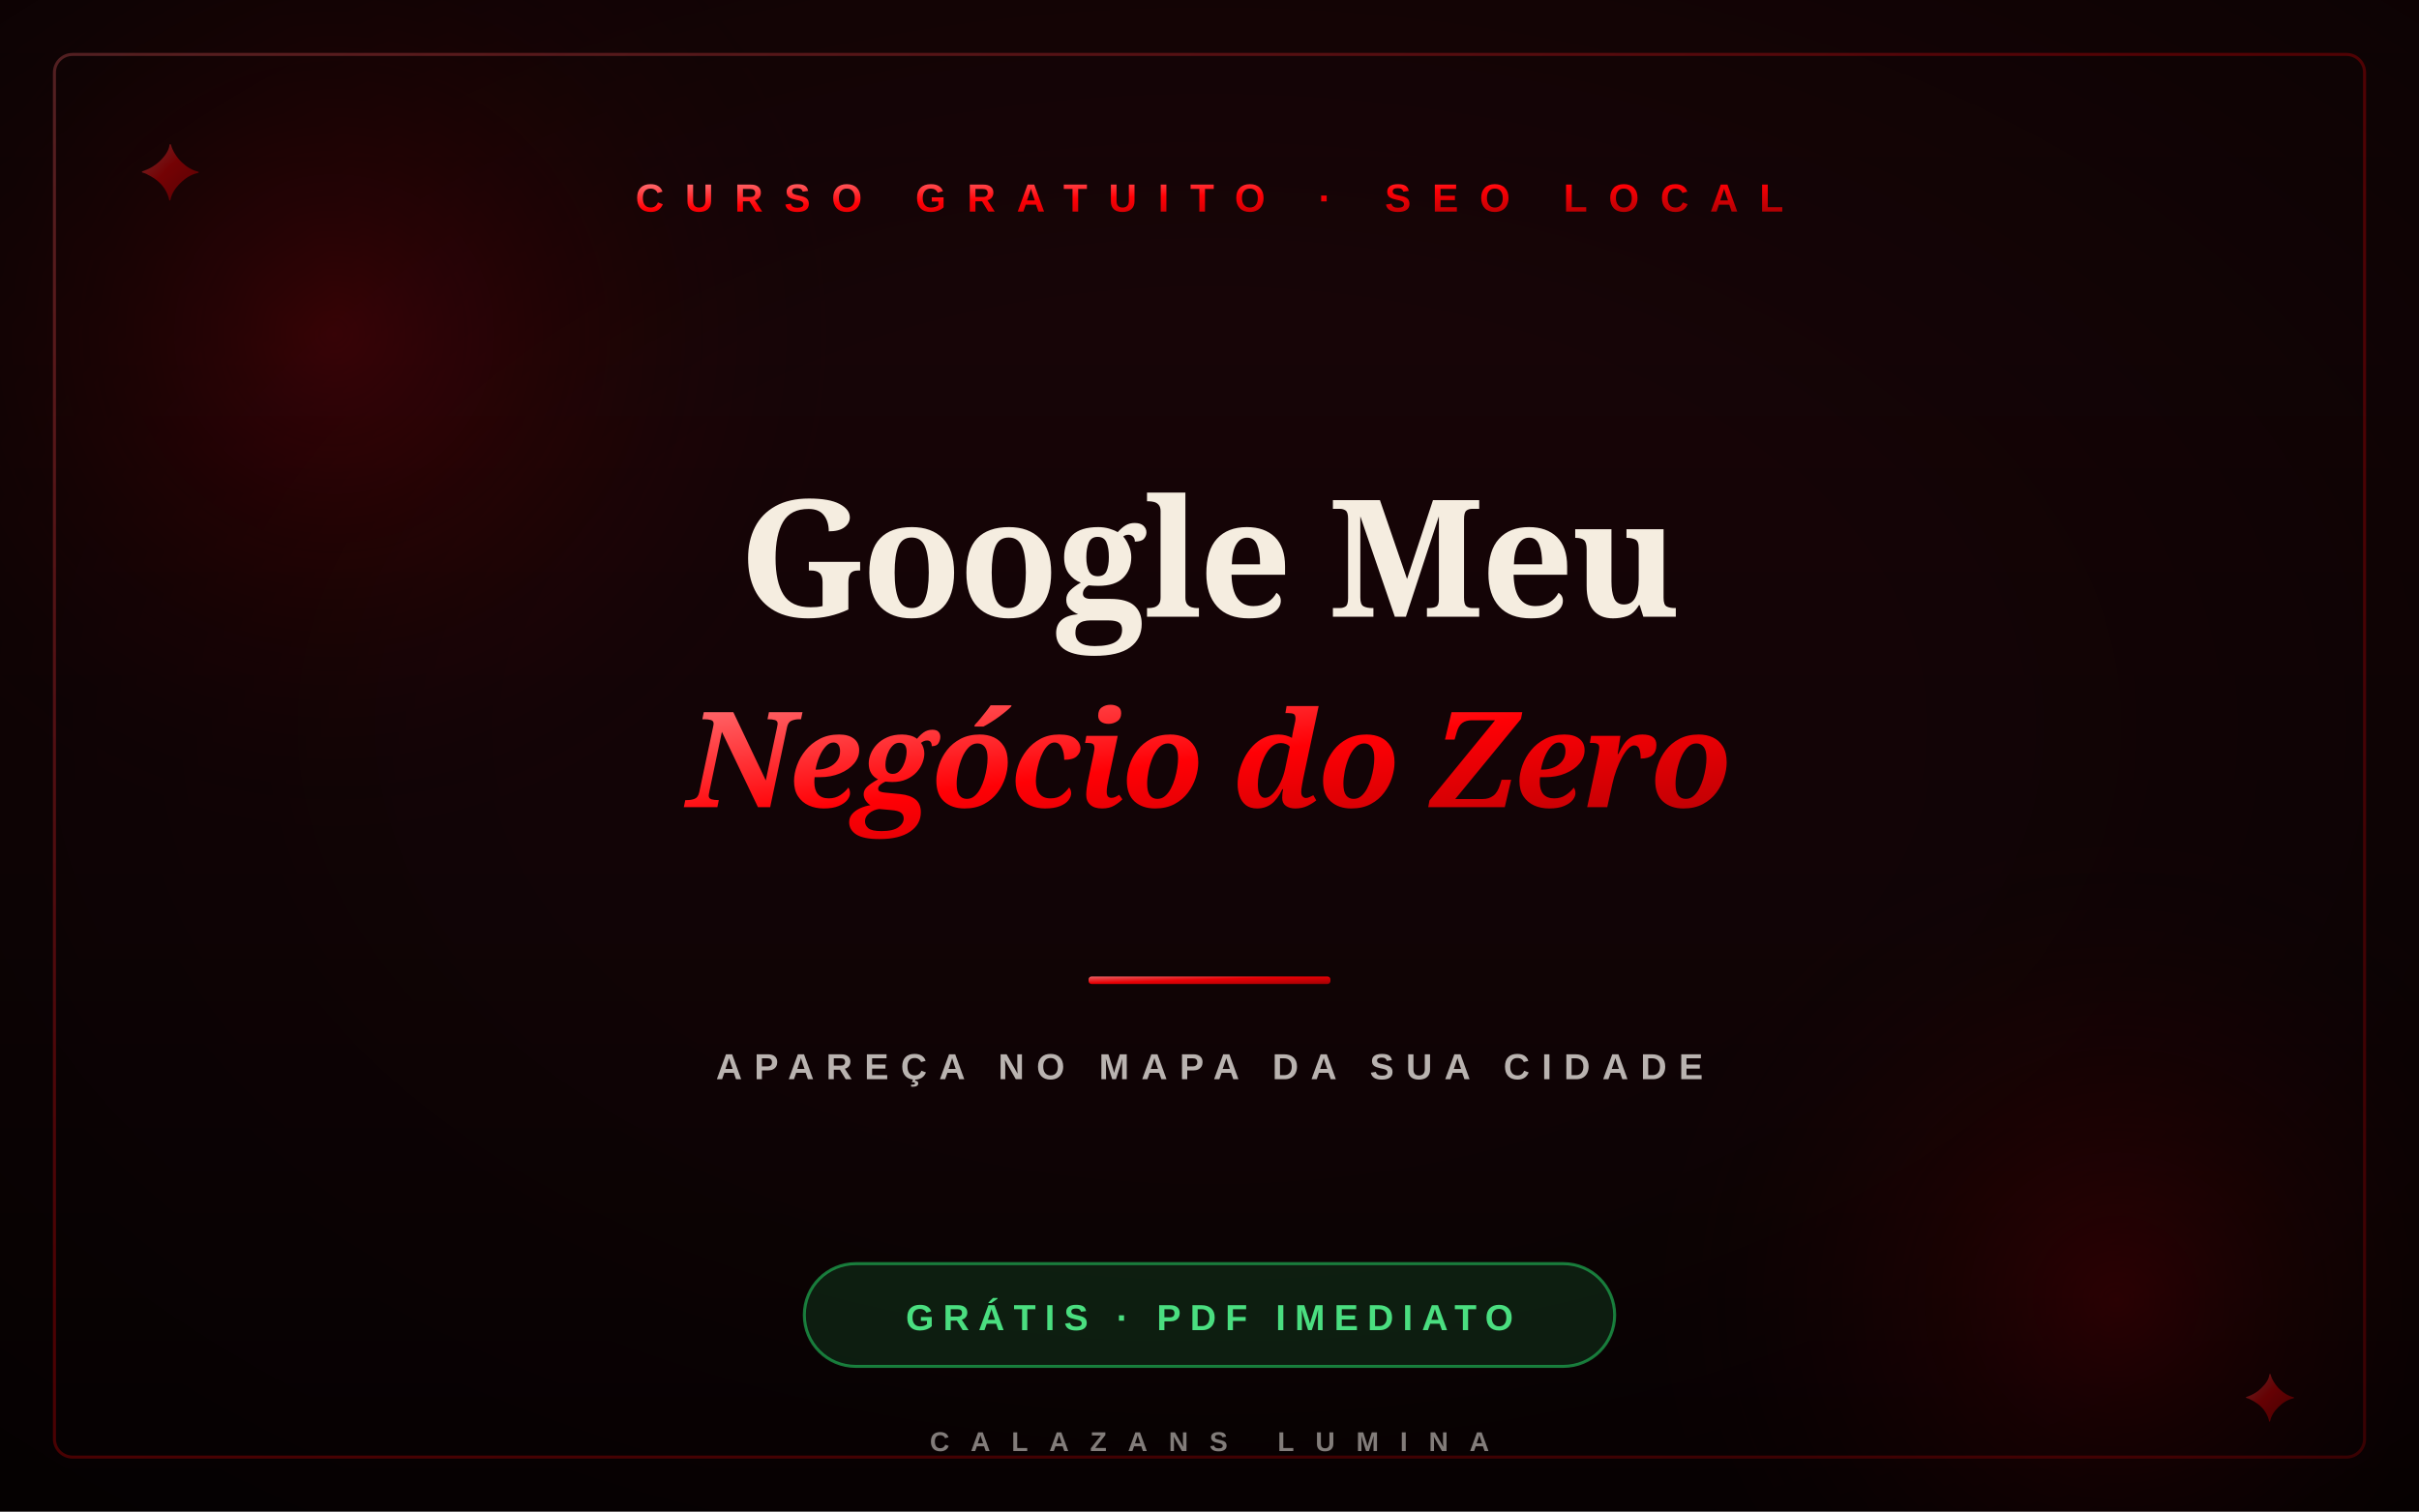
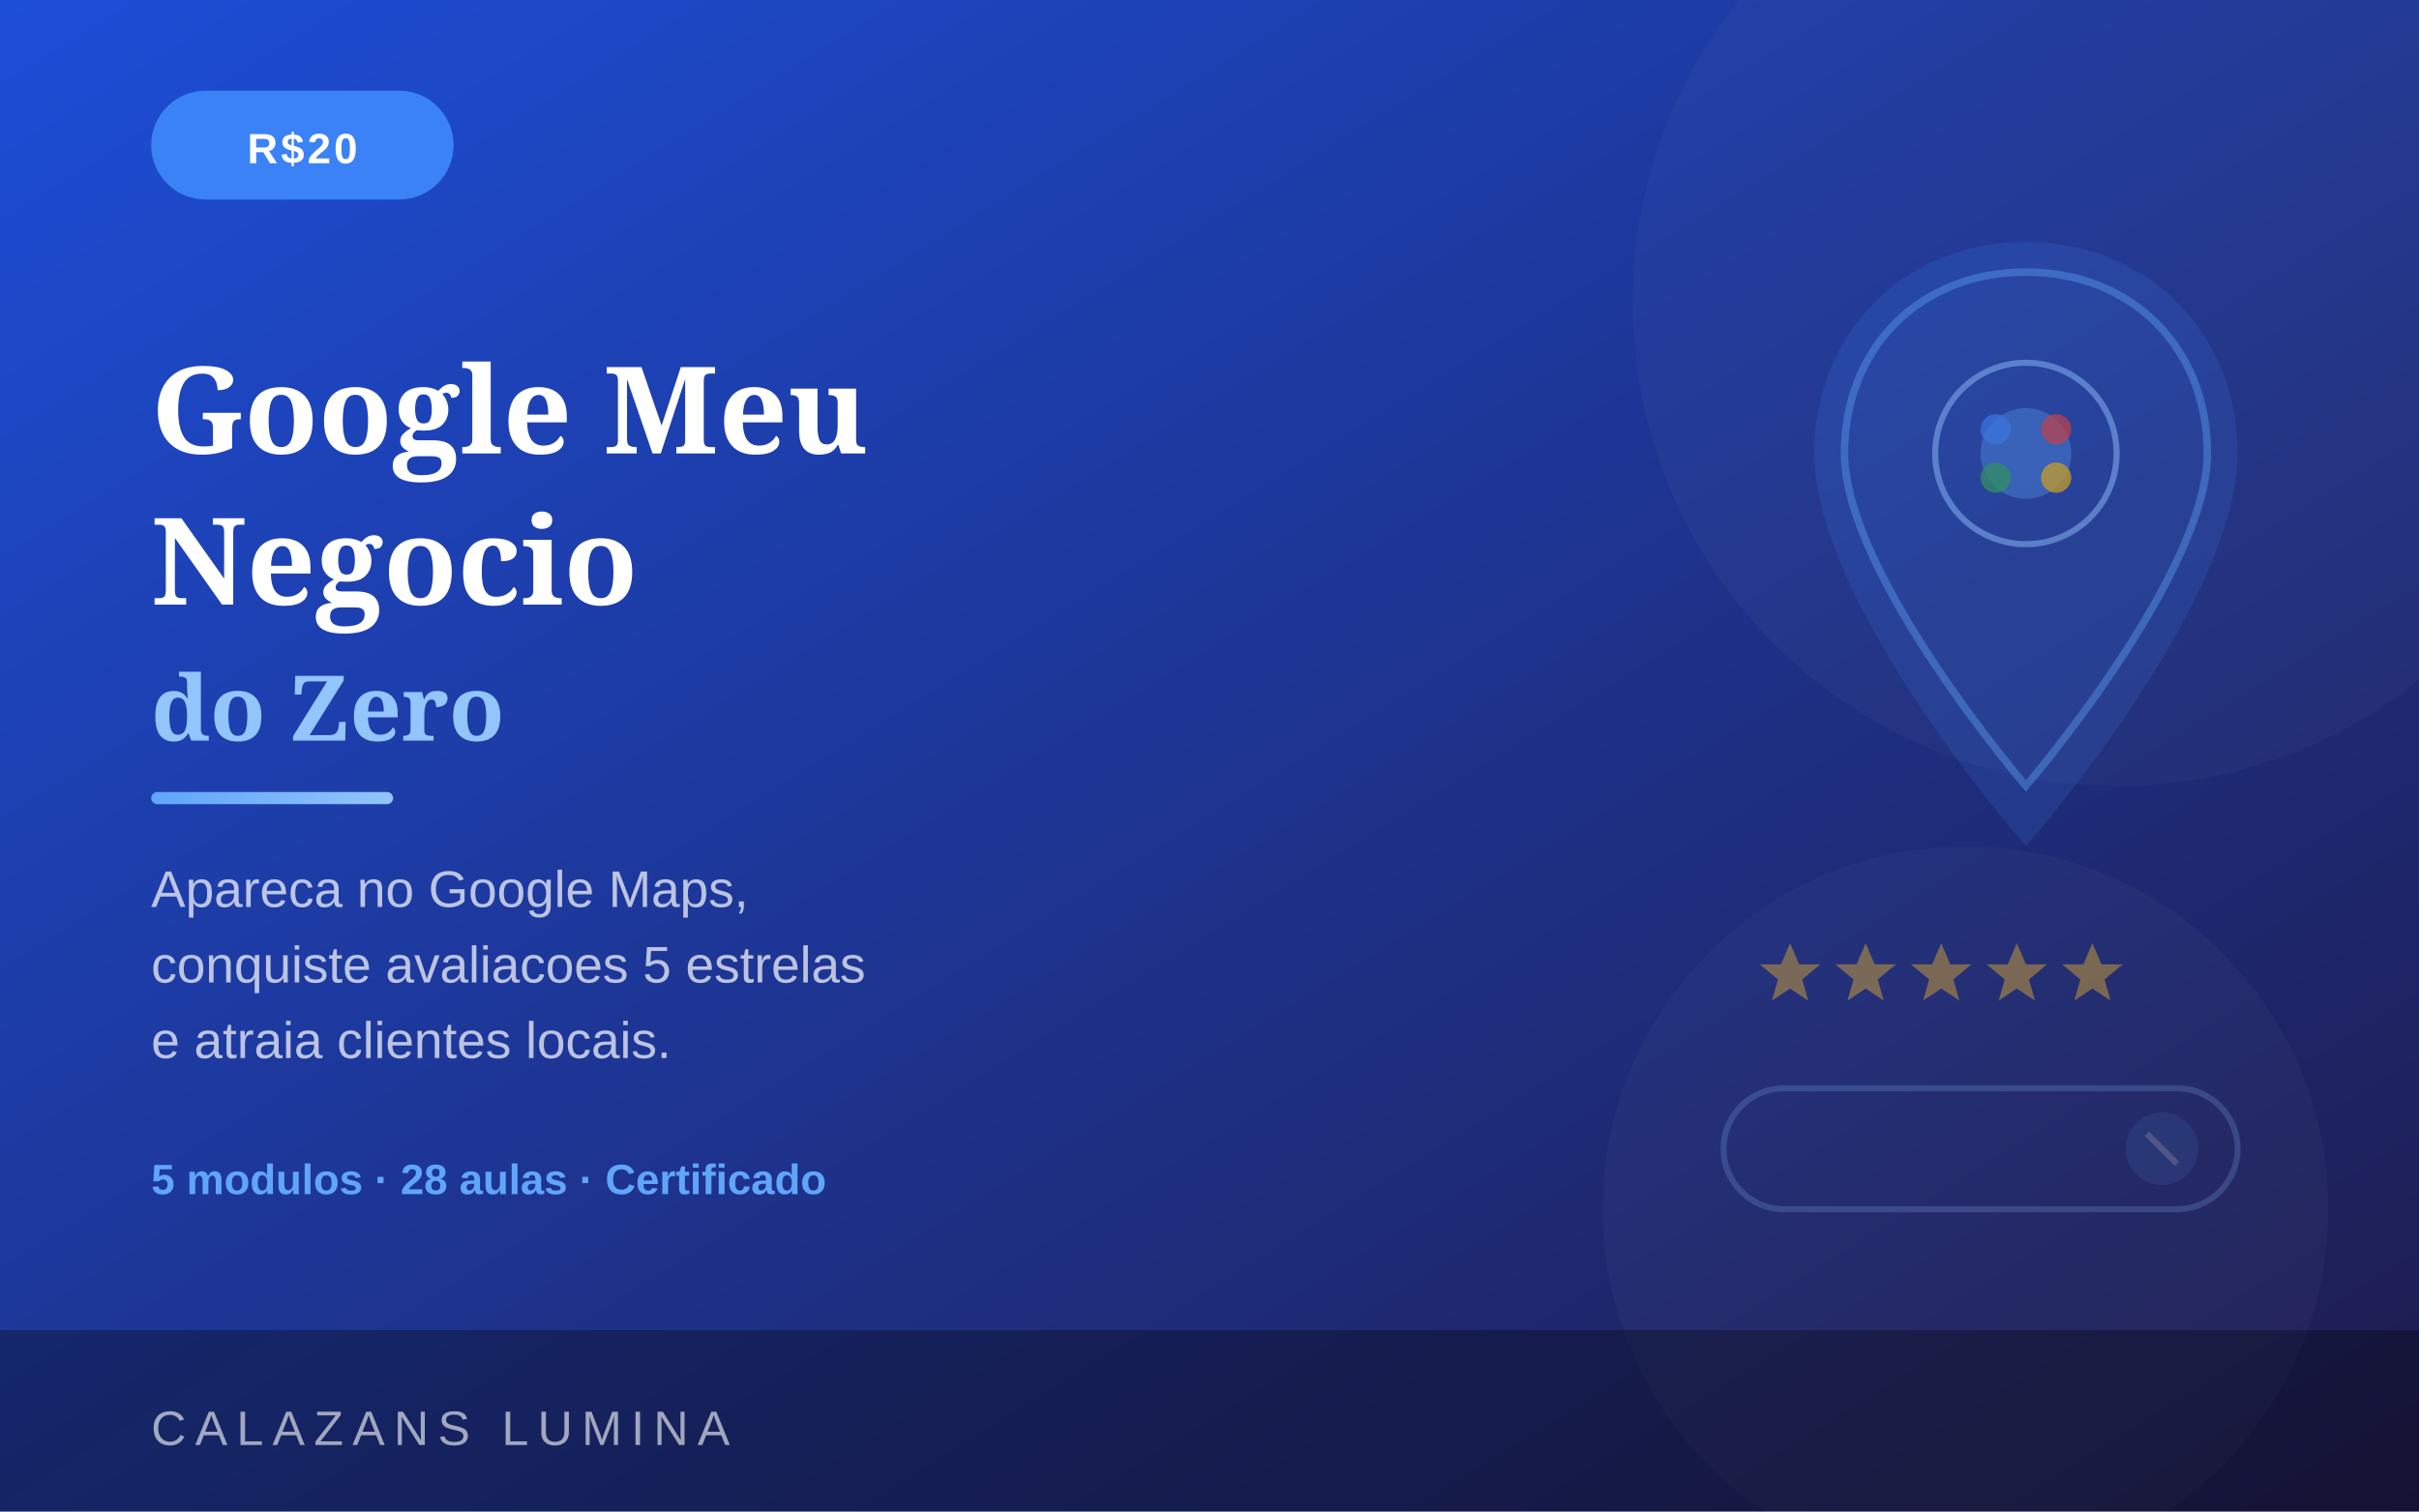
- <svg xmlns="http://www.w3.org/2000/svg" width="800" height="500" viewBox="0 0 800 500" preserveAspectRatio="xMidYMid slice" role="img">
+ <svg xmlns="http://www.w3.org/2000/svg" width="800" height="500" viewBox="0 0 800 500">
  <defs>
-     <linearGradient id="bg" x1="0%" y1="0%" x2="0%" y2="100%">
-       <stop offset="0%" stop-color="#1a0507" />
-       <stop offset="55%" stop-color="#120406" />
-       <stop offset="100%" stop-color="#0a0203" />
+     <linearGradient id="bg" x1="0%" y1="0%" x2="100%" y2="100%">
+       <stop offset="0%" style="stop-color:#1d4ed8" />
+       <stop offset="100%" style="stop-color:#1e1b4b" />
    </linearGradient>
-     <linearGradient id="accent" x1="0%" y1="0%" x2="100%" y2="100%">
-       <stop offset="0%" stop-color="#FF6B6E" />
-       <stop offset="45%" stop-color="#FF0005" />
-       <stop offset="100%" stop-color="#B00003" />
+     <linearGradient id="accent" x1="0%" y1="0%" x2="100%" y2="0%">
+       <stop offset="0%" style="stop-color:#60a5fa" />
+       <stop offset="100%" style="stop-color:#93c5fd" />
    </linearGradient>
-     <radialGradient id="glow" cx="50%" cy="50%" r="55%">
-       <stop offset="0%" stop-color="rgba(255,0,5,0.20)" />
-       <stop offset="72%" stop-color="rgba(0,0,0,0)" />
-     </radialGradient>
-     <radialGradient id="vig" cx="50%" cy="48%" r="72%">
-       <stop offset="38%" stop-color="rgba(0,0,0,0)" />
-       <stop offset="100%" stop-color="rgba(0,0,0,0.55)" />
-     </radialGradient>
  </defs>
  <rect width="800" height="500" fill="url(#bg)" />
-   <circle cx="110" cy="110" r="230" fill="url(#glow)" />
-   <circle cx="700" cy="430" r="210" fill="url(#glow)" />
-   <rect width="800" height="500" fill="url(#vig)" />
-   <rect x="18" y="18" width="764" height="464" rx="6" fill="none" stroke="url(#accent)" stroke-width="1" stroke-opacity="0.28" />
-   <text x="46" y="66" font-family="Georgia, serif" font-size="26" fill="url(#accent)" opacity="0.4">✦</text>
-   <text x="742" y="470" font-family="Georgia, serif" font-size="22" fill="url(#accent)" opacity="0.35">✦</text>
-   <text x="400" y="70" font-family="Arial, Helvetica, sans-serif" font-size="13" font-weight="800" fill="url(#accent)" text-anchor="middle" letter-spacing="7">CURSO GRATUITO · SEO LOCAL</text>
-   <line x1="320" y1="88" x2="480" y2="88" stroke="url(#accent)" stroke-width="0.8" stroke-opacity="0.45" />
-   <text x="400" y="204" font-family="Georgia, 'DM Serif Display', serif" font-size="54" font-weight="700" fill="#F5EDE0" text-anchor="middle" letter-spacing="-1">Google Meu</text>
-   <text x="400" y="267" font-family="Georgia, 'DM Serif Display', serif" font-size="44" font-weight="700" font-style="italic" fill="url(#accent)" text-anchor="middle" letter-spacing="-1">Negócio do Zero</text>
-   <rect x="360" y="323" width="80" height="2.5" rx="1" fill="url(#accent)" opacity="0.9" />
-   <text x="400" y="357" font-family="Arial, Helvetica, sans-serif" font-size="12" font-weight="700" fill="#FBF7F2" text-anchor="middle" letter-spacing="4" opacity="0.72">APAREÇA NO MAPA DA SUA CIDADE</text>
-   <rect x="266" y="418" width="268" height="34" rx="17" fill="rgba(34,197,94,0.14)" stroke="#22C55E" stroke-width="1" stroke-opacity="0.6" />
-   <text x="400" y="440" font-family="Arial, Helvetica, sans-serif" font-size="12" font-weight="800" fill="#4ADE80" text-anchor="middle" letter-spacing="3">GRÁTIS · PDF IMEDIATO</text>
-   <text x="400" y="480" font-family="Arial, Helvetica, sans-serif" font-size="9" font-weight="700" fill="#FBF7F2" text-anchor="middle" letter-spacing="7" opacity="0.5">CALAZANS LUMINA</text>
+   <circle cx="700" cy="100" r="160" fill="#ffffff" opacity="0.03" />
+   <circle cx="650" cy="400" r="120" fill="#ffffff" opacity="0.03" />
+   <g transform="translate(570, 80)">
+     <g opacity="0.8">
+       <path d="M100 0 C60 0 30 30 30 70 C30 120 100 200 100 200 C100 200 170 120 170 70 C170 30 140 0 100 0Z" fill="#3b82f6" opacity="0.2" />
+       <path d="M100 10 C65 10 40 35 40 70 C40 110 100 180 100 180 C100 180 160 110 160 70 C160 35 135 10 100 10Z" fill="none" stroke="#60a5fa" stroke-width="2.5" opacity="0.5" />
+       <circle cx="100" cy="70" r="30" fill="none" stroke="#93c5fd" stroke-width="2" opacity="0.6" />
+       <circle cx="100" cy="70" r="15" fill="#60a5fa" opacity="0.4" />
+       <circle cx="90" cy="62" r="5" fill="#4285f4" opacity="0.7" />
+       <circle cx="110" cy="62" r="5" fill="#ea4335" opacity="0.7" />
+       <circle cx="90" cy="78" r="5" fill="#34a853" opacity="0.7" />
+       <circle cx="110" cy="78" r="5" fill="#fbbc04" opacity="0.7" />
+     </g>
+   </g>
+   <g transform="translate(580, 310)" opacity="0.4">
+     <polygon points="12,2 15,9 22,9 16,14 18,21 12,17 6,21 8,14 2,9 9,9" fill="#fbbf24" />
+     <polygon points="37,2 40,9 47,9 41,14 43,21 37,17 31,21 33,14 27,9 34,9" fill="#fbbf24" />
+     <polygon points="62,2 65,9 72,9 66,14 68,21 62,17 56,21 58,14 52,9 59,9" fill="#fbbf24" />
+     <polygon points="87,2 90,9 97,9 91,14 93,21 87,17 81,21 83,14 77,9 84,9" fill="#fbbf24" />
+     <polygon points="112,2 115,9 122,9 116,14 118,21 112,17 106,21 108,14 102,9 109,9" fill="#fbbf24" />
+   </g>
+   <g transform="translate(570, 360)" opacity="0.2">
+     <rect x="0" y="0" width="170" height="40" rx="20" fill="none" stroke="#93c5fd" stroke-width="2" />
+     <circle cx="145" cy="20" r="12" fill="#60a5fa" opacity="0.5" />
+     <line x1="140" y1="15" x2="150" y2="25" stroke="#ffffff" stroke-width="2" />
+   </g>
+   <rect x="50" y="30" width="100" height="36" rx="18" fill="#3b82f6" />
+   <text x="100" y="54" font-family="Arial,Helvetica,sans-serif" font-size="14" font-weight="bold" fill="#ffffff" text-anchor="middle" letter-spacing="1">R$20</text>
+   <text x="50" y="150" font-family="Georgia,serif" font-size="40" font-weight="bold" fill="#ffffff">Google Meu</text>
+   <text x="50" y="200" font-family="Georgia,serif" font-size="40" font-weight="bold" fill="#ffffff">Negocio</text>
+   <text x="50" y="245" font-family="Georgia,serif" font-size="30" font-weight="bold" fill="#93c5fd">do Zero</text>
+   <rect x="50" y="262" width="80" height="4" rx="2" fill="url(#accent)" />
+   <text x="50" y="300" font-family="Arial,Helvetica,sans-serif" font-size="17" fill="#ffffff" opacity="0.7">Apareca no Google Maps,</text>
+   <text x="50" y="325" font-family="Arial,Helvetica,sans-serif" font-size="17" fill="#ffffff" opacity="0.7">conquiste avaliacoes 5 estrelas</text>
+   <text x="50" y="350" font-family="Arial,Helvetica,sans-serif" font-size="17" fill="#ffffff" opacity="0.7">e atraia clientes locais.</text>
+   <text x="50" y="395" font-family="Arial,Helvetica,sans-serif" font-size="14" fill="#60a5fa" font-weight="bold">5 modulos  ·  28 aulas  ·  Certificado</text>
+   <rect x="0" y="440" width="800" height="60" fill="#000000" opacity="0.3" />
+   <text x="50" y="478" font-family="Arial,Helvetica,sans-serif" font-size="16" fill="#ffffff" opacity="0.6" letter-spacing="3">CALAZANS LUMINA</text>
</svg>
